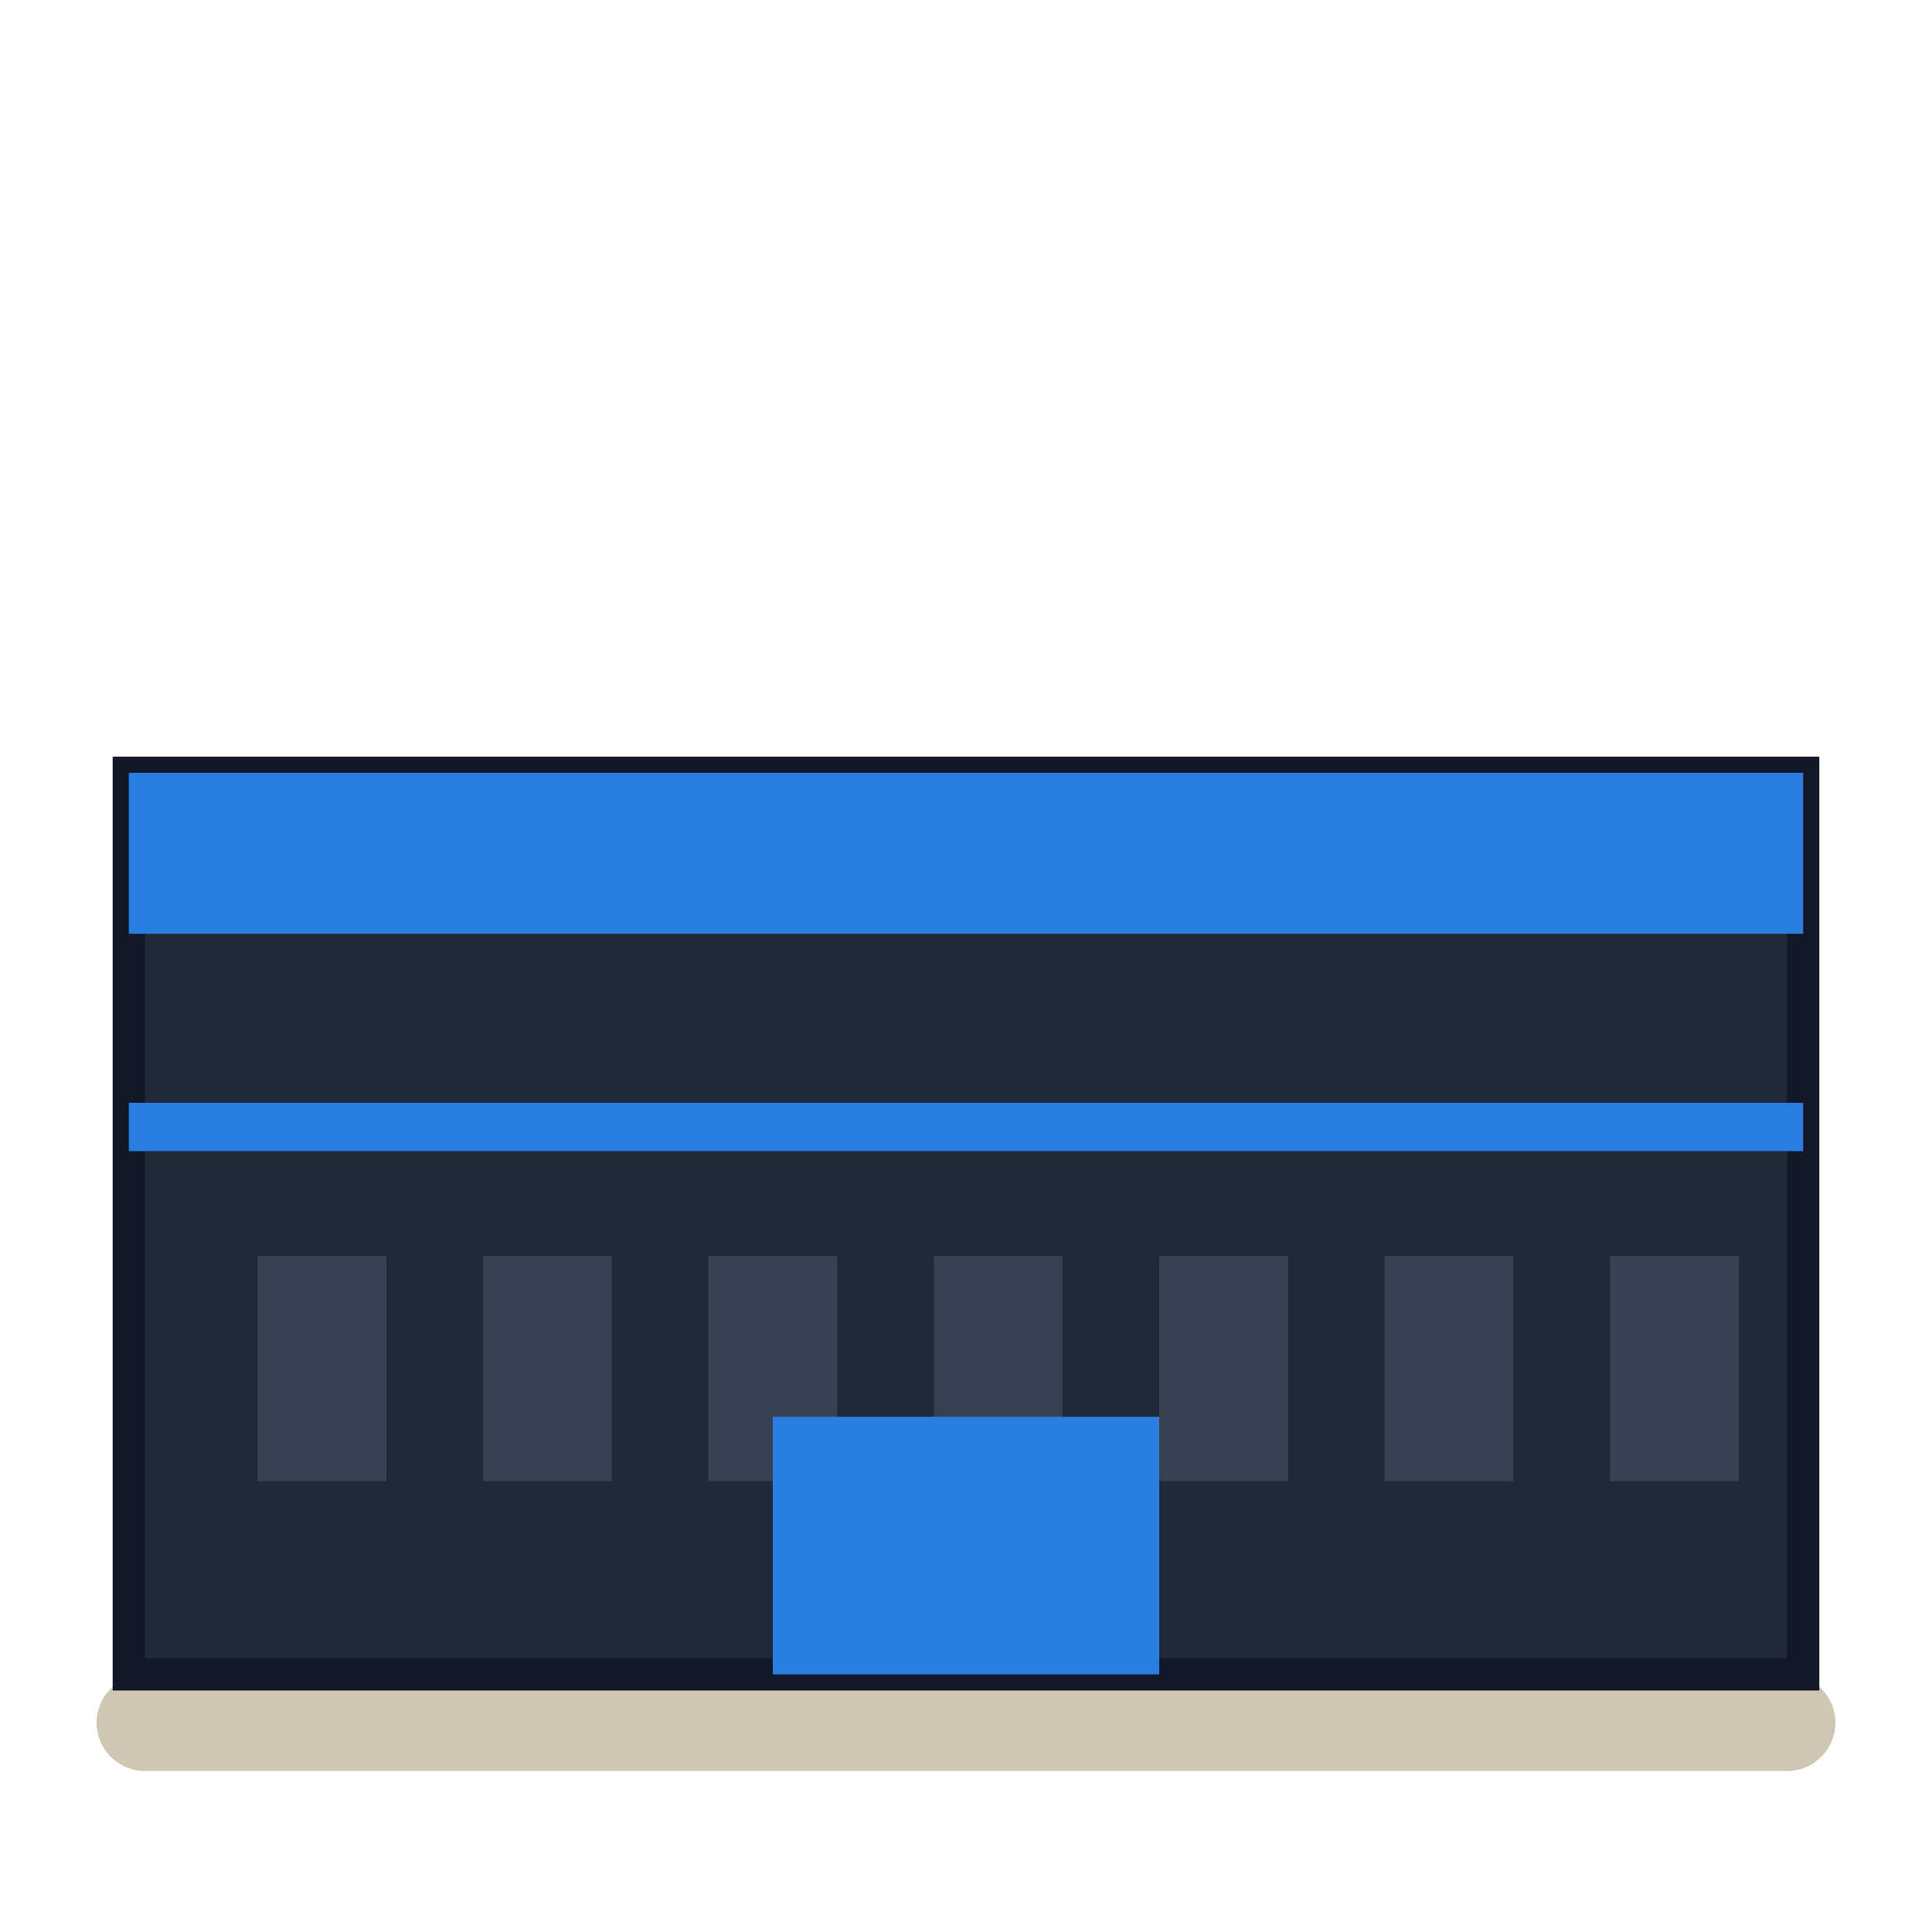
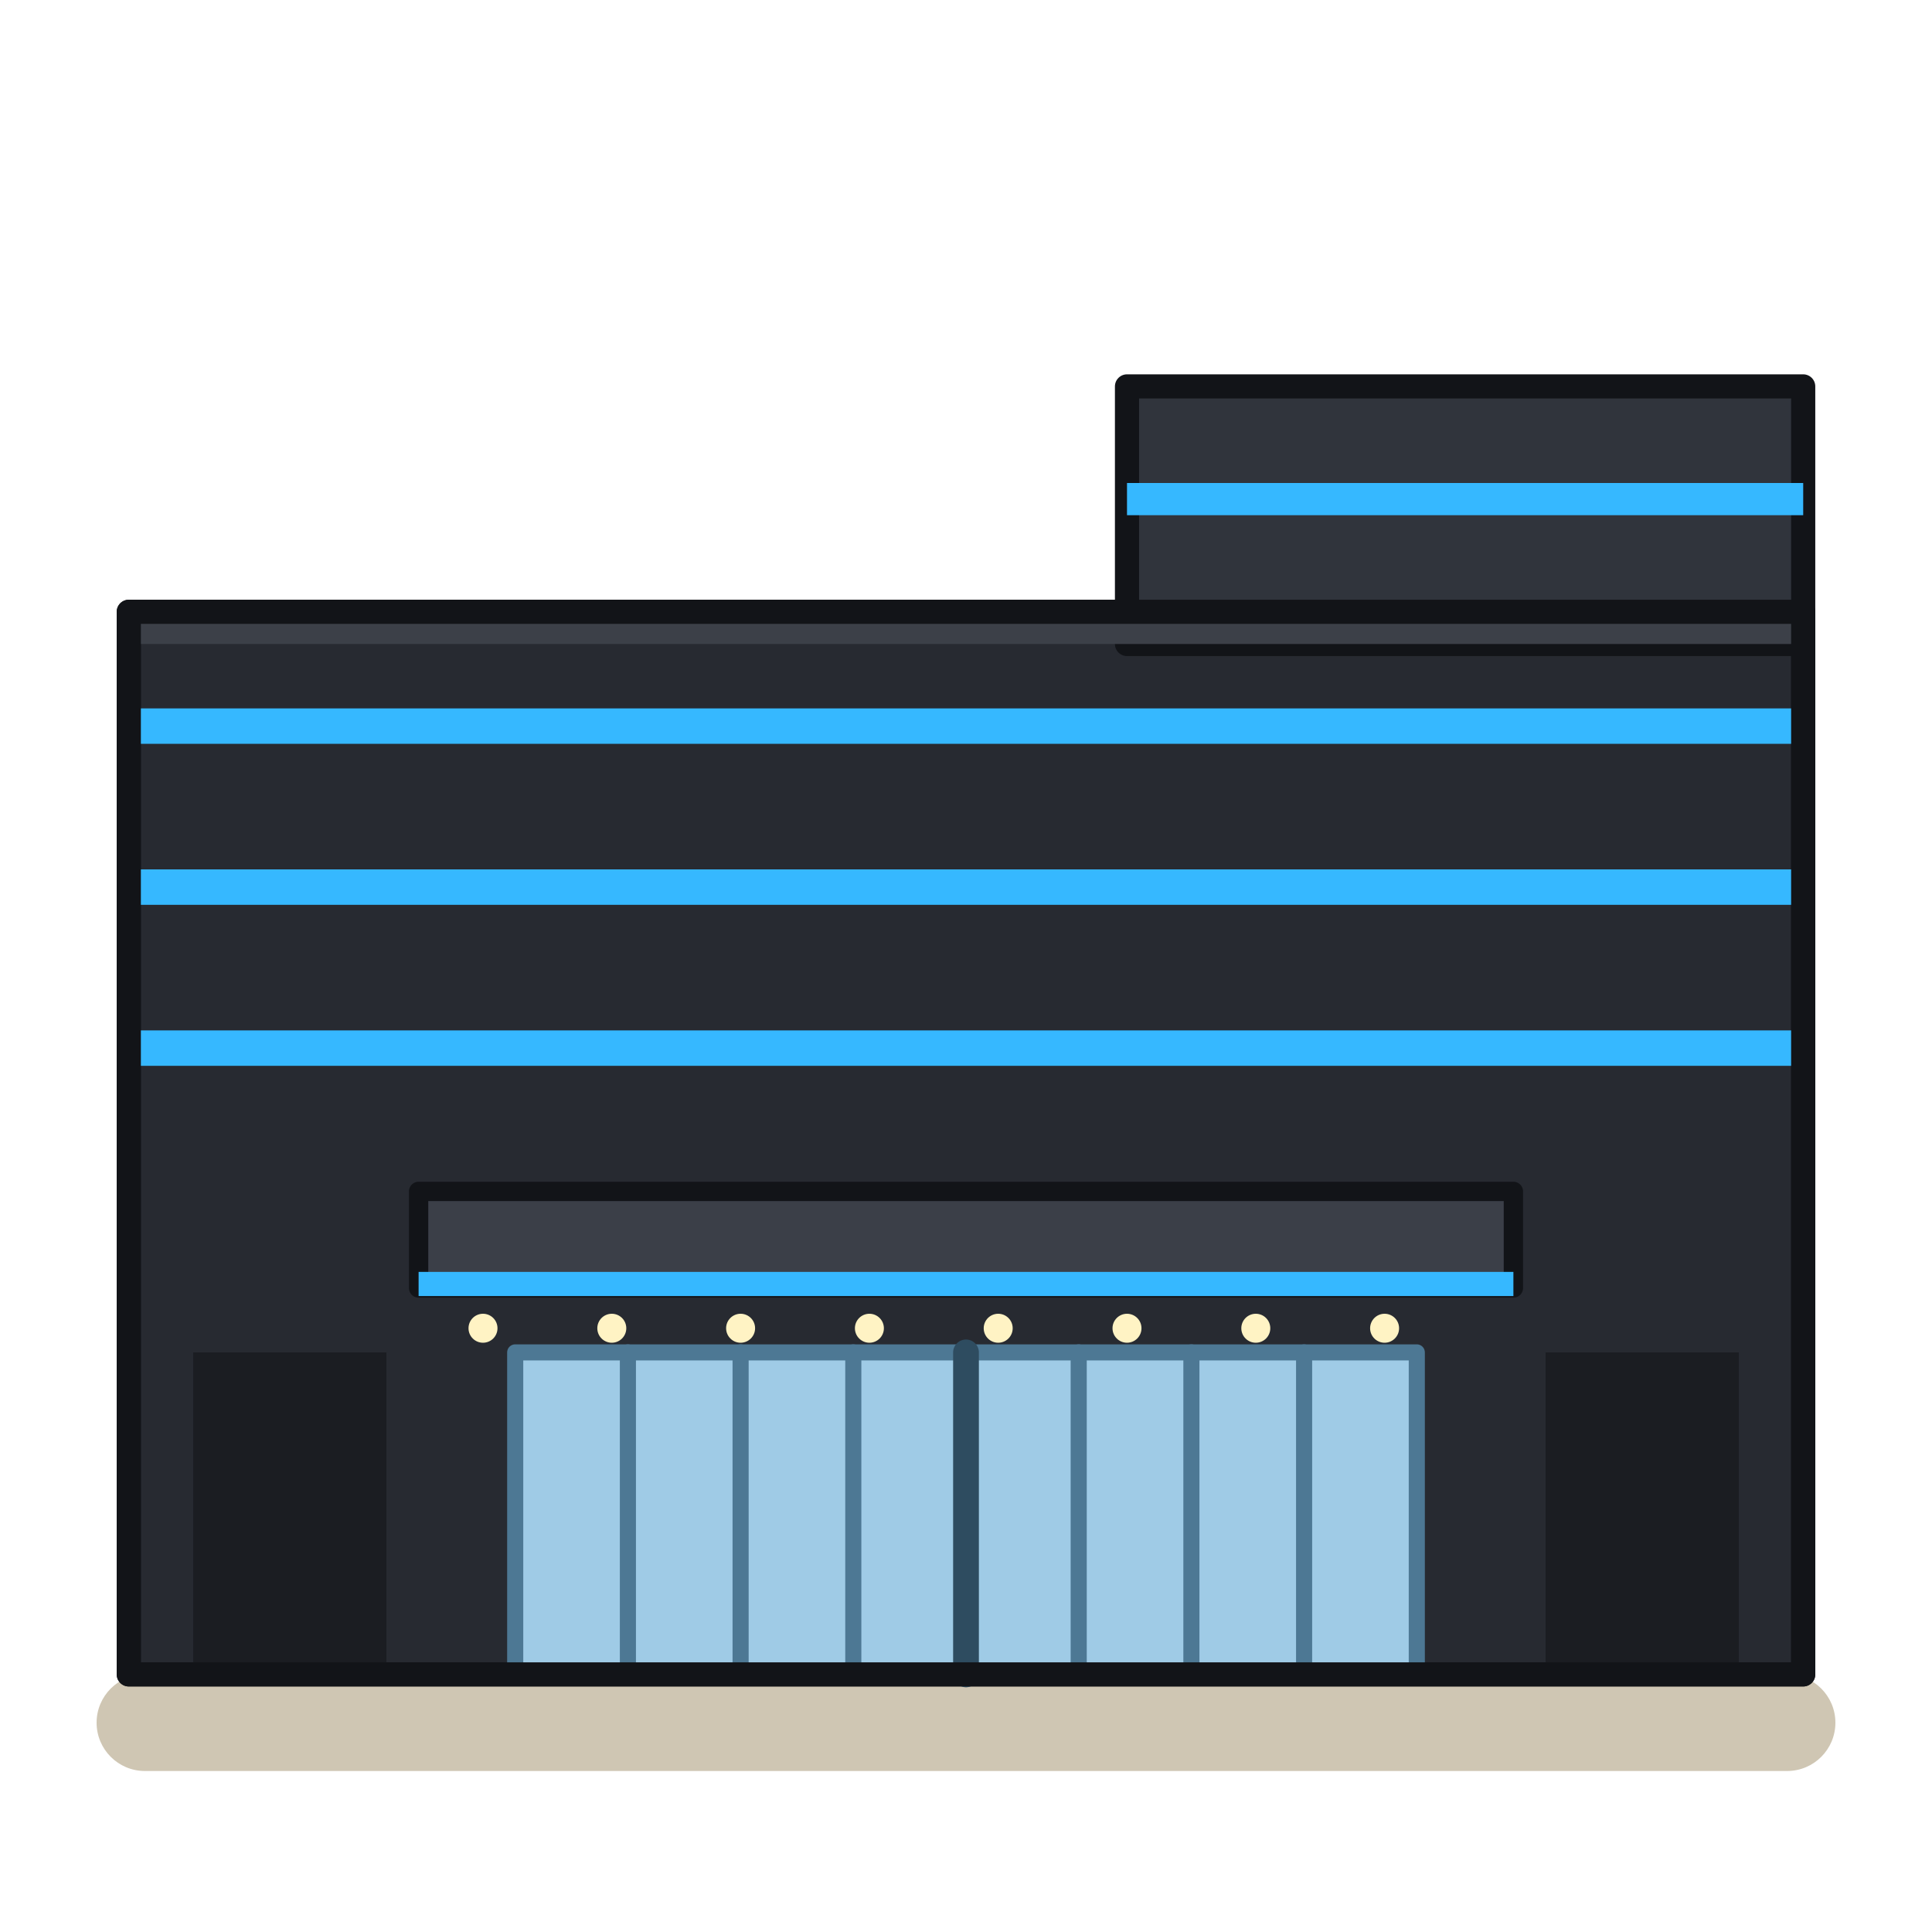
<svg xmlns="http://www.w3.org/2000/svg" viewBox="0 0 120 120">
  <rect x="6" y="104" width="108" height="6" rx="3" fill="#cfc6b3" />
-   <rect x="8" y="48" width="104" height="56" fill="#1f2937" stroke="#111827" stroke-width="2" />
-   <rect x="8" y="48" width="104" height="10" fill="#2a7de1" />
-   <path d="M8 70 H112" stroke="#2a7de1" stroke-width="3" />
-   <rect x="16" y="78" width="8" height="14" rx="0" fill="#374151" />
-   <rect x="30" y="78" width="8" height="14" rx="0" fill="#374151" />
-   <rect x="44" y="78" width="8" height="14" rx="0" fill="#374151" />
-   <rect x="58" y="78" width="8" height="14" rx="0" fill="#374151" />
-   <rect x="72" y="78" width="8" height="14" rx="0" fill="#374151" />
-   <rect x="86" y="78" width="8" height="14" rx="0" fill="#374151" />
-   <rect x="100" y="78" width="8" height="14" rx="0" fill="#374151" />
-   <rect x="48" y="88" width="24" height="16" fill="#2a7de1" />
+   <rect x="8" y="38" width="104" height="66" fill="#272a31" stroke="#121418" stroke-width="1.5" stroke-linejoin="round" />
+   <rect x="70" y="24" width="42" height="16" fill="#30343c" stroke="#121418" stroke-width="1.5" stroke-linejoin="round" />
+   <rect x="8" y="44" width="104" height="2.2" fill="#36b8ff" />
+   <rect x="8" y="54" width="104" height="2.2" fill="#36b8ff" />
+   <rect x="8" y="64" width="104" height="2.2" fill="#36b8ff" />
+   <rect x="70" y="30" width="42" height="2" fill="#36b8ff" />
+   <rect x="8" y="38" width="104" height="2" fill="#3c4048" />
+   <rect x="26" y="74" width="68" height="6" fill="#3b3f48" stroke="#121418" stroke-width="1.2" stroke-linejoin="round" />
+   <rect x="26" y="79" width="68" height="1.5" fill="#36b8ff" />
+   <circle cx="30" cy="82.5" r="0.9" fill="#fff3c4" />
+   <circle cx="38" cy="82.5" r="0.9" fill="#fff3c4" />
+   <circle cx="46" cy="82.5" r="0.9" fill="#fff3c4" />
+   <circle cx="54" cy="82.5" r="0.9" fill="#fff3c4" />
+   <circle cx="62" cy="82.5" r="0.9" fill="#fff3c4" />
+   <circle cx="70" cy="82.5" r="0.9" fill="#fff3c4" />
+   <circle cx="78" cy="82.5" r="0.9" fill="#fff3c4" />
+   <circle cx="86" cy="82.5" r="0.9" fill="#fff3c4" />
+   <rect x="32" y="84" width="56" height="20" fill="#9fcbe6" stroke="#4d7894" stroke-width="1" stroke-linejoin="round" />
+   <line x1="39" y1="84" x2="39" y2="104" stroke="#4d7894" stroke-width="1" stroke-linecap="round" />
+   <line x1="46" y1="84" x2="46" y2="104" stroke="#4d7894" stroke-width="1" stroke-linecap="round" />
+   <line x1="53" y1="84" x2="53" y2="104" stroke="#4d7894" stroke-width="1" stroke-linecap="round" />
+   <line x1="60" y1="84" x2="60" y2="104" stroke="#4d7894" stroke-width="1" stroke-linecap="round" />
+   <line x1="67" y1="84" x2="67" y2="104" stroke="#4d7894" stroke-width="1" stroke-linecap="round" />
+   <line x1="74" y1="84" x2="74" y2="104" stroke="#4d7894" stroke-width="1" stroke-linecap="round" />
+   <line x1="81" y1="84" x2="81" y2="104" stroke="#4d7894" stroke-width="1" stroke-linecap="round" />
+   <line x1="60" y1="84" x2="60" y2="104" stroke="#2e4c60" stroke-width="1.6" stroke-linecap="round" />
+   <rect x="12" y="84" width="12" height="20" fill="#1b1d22" />
+   <rect x="96" y="84" width="12" height="20" fill="#1b1d22" />
+   <rect x="8" y="38" width="104" height="66" fill="none" stroke="#121418" stroke-width="1.5" stroke-linejoin="round" />
</svg>
